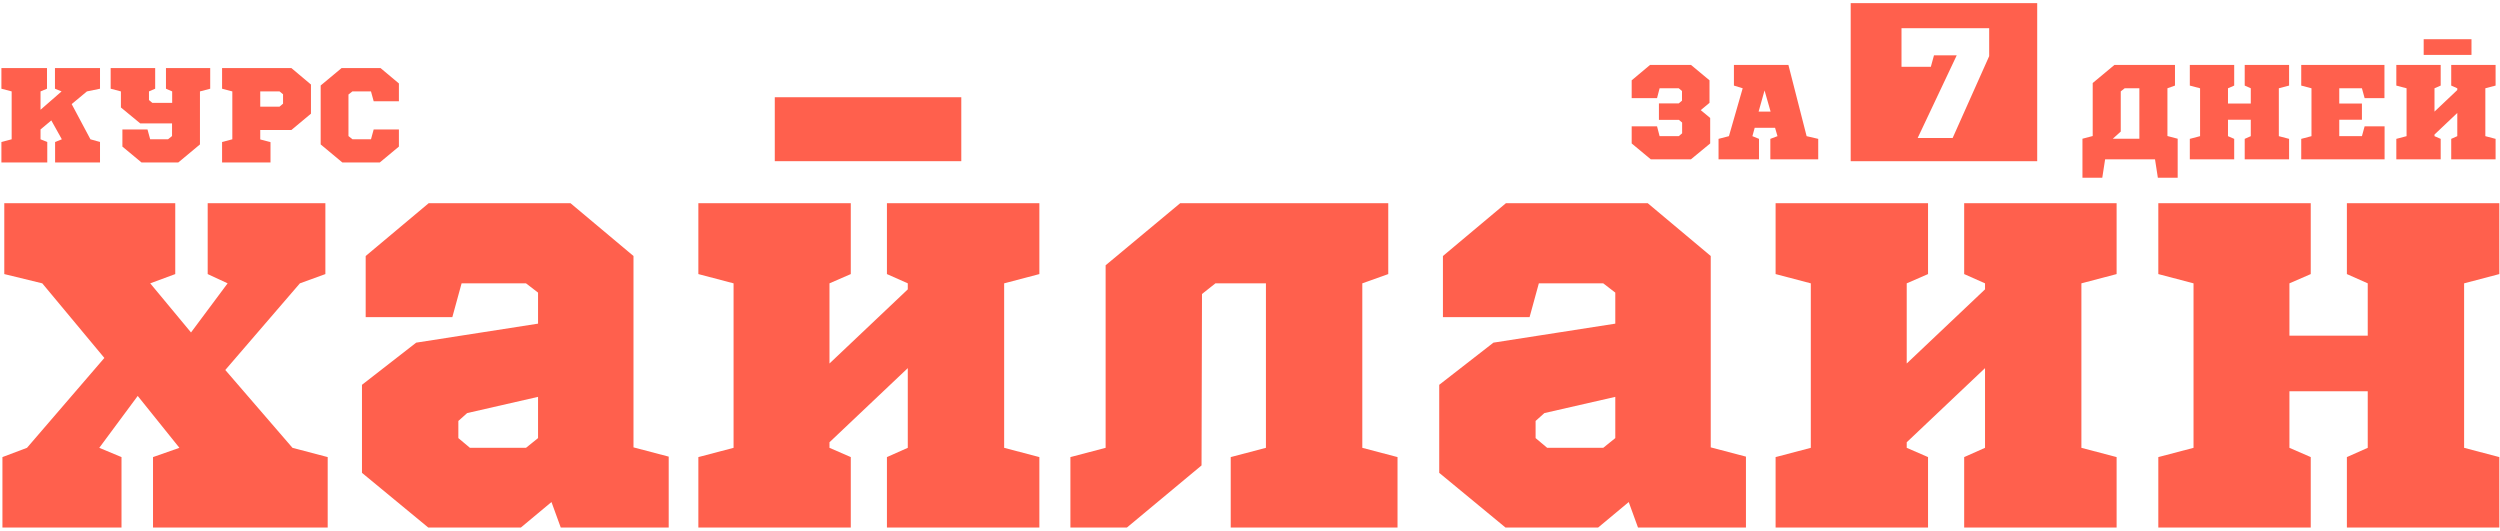
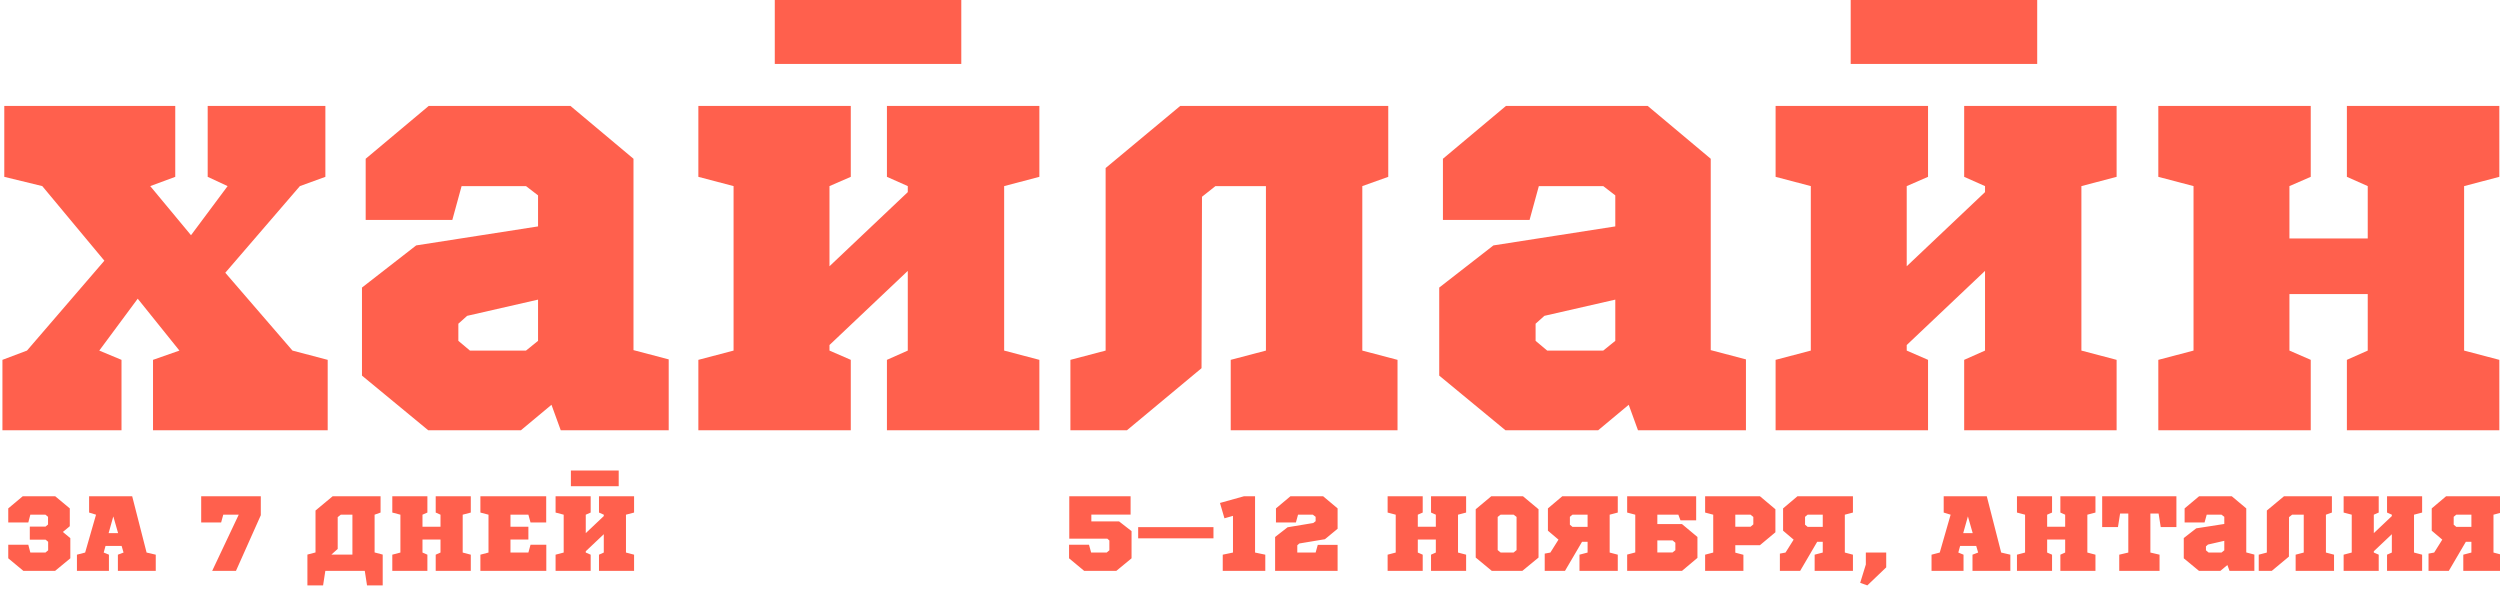
- <svg xmlns="http://www.w3.org/2000/svg" width="797px" height="169px" viewBox="0 0 797 169" version="1.1">
+ <svg xmlns="http://www.w3.org/2000/svg" width="797px" height="188px" viewBox="0 0 797 188" version="1.1">
  <defs />
  <g id="Page-1" stroke="none" stroke-width="1" fill="none" fill-rule="evenodd">
-     <g id="site" transform="translate(-1102, -127)" fill="#FF604D">
+     <g id="site" transform="translate(-1102, -158)" fill="#FF604D">
      <g id="Header" transform="translate(1081, -2)">
        <g id="header" transform="translate(18.11638, 0.803774)">
          <g id="title" transform="translate(0.88362, 0.196226)">
-             <g id="header-copy" transform="translate(2, 128)">
-               <path d="M31.883,28.283 L31.883,21.704 L17.521,21.704 L17.521,28.283 L19.628,29.143 L12.92,34.991 L12.92,29.143 L14.984,28.283 L14.984,21.704 L0.45,21.704 L0.45,28.283 L3.718,29.143 L3.718,44.408 L0.45,45.268 L0.45,51.804 L15.07,51.804 L15.07,45.268 L12.92,44.408 L12.92,41.269 L16.36,38.388 L19.714,44.408 L17.564,45.268 L17.564,51.804 L31.883,51.804 L31.883,45.268 L28.83,44.408 L22.853,33.185 L27.712,29.143 L31.883,28.283 Z M38.548,34.26 L44.697,39.334 L54.845,39.334 L54.845,43.376 L53.555,44.408 L47.879,44.408 L47.019,41.269 L39.021,41.269 L39.021,46.73 L45.127,51.804 L56.823,51.804 L63.746,46.042 L63.746,29.143 L67.014,28.283 L67.014,21.704 L52.91,21.704 L52.91,28.283 L54.888,29.143 L54.888,32.798 L48.567,32.798 L47.492,31.895 L47.492,29.143 L49.47,28.283 L49.47,21.704 L35.28,21.704 L35.28,28.283 L38.548,29.143 L38.548,34.26 Z M99.135,26.95 L92.9,21.704 L70.798,21.704 L70.798,28.283 L74.066,29.143 L74.066,44.408 L70.798,45.268 L70.798,51.804 L86.235,51.804 L86.235,45.311 L82.967,44.451 L82.967,41.441 L92.9,41.441 L99.135,36.238 L99.135,26.95 Z M89.116,29.143 L90.234,30.046 L90.234,33.056 L89.116,34.002 L82.967,34.002 L82.967,29.143 L89.116,29.143 Z M127.171,26.606 L121.323,21.704 L108.896,21.704 L102.231,27.251 L102.231,46.042 L109.154,51.804 L121.065,51.804 C123.086,50.127 125.15,48.45 127.171,46.73 L127.171,41.269 L119.13,41.269 L118.27,44.408 L112.379,44.408 L111.089,43.376 L111.089,30.132 L112.336,29.143 L118.27,29.143 L119.13,32.282 L127.171,32.282 L127.171,26.606 Z" id="КУРС" />
-               <path d="M103.729,87.375 L103.729,64.775 L66.211,64.775 L66.211,87.375 L72.562,90.329 L60.893,105.987 L47.895,90.329 L55.871,87.375 L55.871,64.775 L1.366,64.775 L1.366,87.375 L13.478,90.329 L33.271,114.111 L8.604,142.766 L0.775,145.72 L0.775,168.172 L38.737,168.172 L38.737,145.72 L31.647,142.766 L43.906,126.223 L57.2,142.766 L48.781,145.72 L48.781,168.172 L104.468,168.172 L104.468,145.72 L93.242,142.766 L71.824,117.951 L95.605,90.329 L103.729,87.375 Z M213.182,145.573 L201.956,142.619 L201.956,81.614 L181.868,64.775 L136.668,64.775 L116.58,81.614 L116.58,101.112 L144.202,101.112 L147.156,90.329 L167.687,90.329 L171.528,93.283 L171.528,103.18 L132.68,109.236 L115.398,122.678 L115.398,150.743 L136.521,168.172 L166.063,168.172 L175.812,160.048 L178.766,168.172 L213.182,168.172 L213.182,145.573 Z M148.928,131.688 L171.528,126.518 L171.528,139.664 L167.687,142.766 L149.815,142.766 L146.122,139.664 L146.122,134.199 L148.928,131.688 Z M331.35,87.375 L331.35,64.775 L282.754,64.775 L282.754,87.375 L289.401,90.329 L289.401,92.249 L264.438,115.883 L264.438,90.329 L271.232,87.375 L271.232,64.775 L222.636,64.775 L222.636,87.375 L233.862,90.329 L233.862,142.766 L222.636,145.72 L222.636,168.172 L271.232,168.172 L271.232,145.72 L264.438,142.766 L264.438,140.994 L289.401,117.36 L289.401,142.766 L282.754,145.72 L282.754,168.172 L331.35,168.172 L331.35,145.72 L320.124,142.766 L320.124,90.329 L331.35,87.375 Z M445.53,168.172 L445.53,145.72 L434.304,142.766 L434.304,90.329 L442.576,87.375 L442.576,64.775 L376.254,64.775 L352.473,84.569 L352.473,142.766 L341.247,145.72 L341.247,168.172 L359.267,168.172 L383.049,148.379 L383.196,93.727 L387.48,90.329 L403.58,90.329 L403.58,142.766 L392.354,145.72 L392.354,168.172 L445.53,168.172 Z M556.608,145.573 L545.382,142.619 L545.382,81.614 L525.293,64.775 L480.094,64.775 L460.006,81.614 L460.006,101.112 L487.627,101.112 L490.582,90.329 L511.113,90.329 L514.954,93.283 L514.954,103.18 L476.106,109.236 L458.824,122.678 L458.824,150.743 L479.946,168.172 L509.488,168.172 L519.237,160.048 L522.191,168.172 L556.608,168.172 L556.608,145.573 Z M492.354,131.688 L514.954,126.518 L514.954,139.664 L511.113,142.766 L493.24,142.766 L489.548,139.664 L489.548,134.199 L492.354,131.688 Z M674.776,87.375 L674.776,64.775 L626.179,64.775 L626.179,87.375 L632.826,90.329 L632.826,92.249 L607.863,115.883 L607.863,90.329 L614.658,87.375 L614.658,64.775 L566.061,64.775 L566.061,87.375 L577.287,90.329 L577.287,142.766 L566.061,145.72 L566.061,168.172 L614.658,168.172 L614.658,145.72 L607.863,142.766 L607.863,140.994 L632.826,117.36 L632.826,142.766 L626.179,145.72 L626.179,168.172 L674.776,168.172 L674.776,145.72 L663.55,142.766 L663.55,90.329 L674.776,87.375 Z M796.784,87.375 L796.784,64.775 L748.188,64.775 L748.188,87.375 L754.835,90.329 L754.835,107.02 L729.872,107.02 L729.872,90.329 L736.666,87.375 L736.666,64.775 L688.07,64.775 L688.07,87.375 L699.296,90.329 L699.296,142.766 L688.07,145.72 L688.07,168.172 L736.666,168.172 L736.666,145.72 L729.872,142.766 L729.872,124.746 L754.835,124.746 L754.835,142.766 L748.188,145.72 L748.188,168.172 L796.784,168.172 L796.784,145.72 L785.558,142.766 L785.558,90.329 L796.784,87.375 Z" id="Хаилаин" />
-               <path d="M544.991,25.606 L539.1,20.704 L526.028,20.704 L520.18,25.606 L520.18,31.282 L528.264,31.282 L529.081,28.143 L535.187,28.143 L536.219,29.003 L536.219,32.099 L535.187,32.959 L528.866,32.959 L528.866,38.205 L535.23,38.205 L536.262,39.065 L536.262,42.505 L535.187,43.408 L529.081,43.408 L528.264,40.269 L520.18,40.269 L520.18,45.73 L526.286,50.804 L539.057,50.804 L545.206,45.73 L545.206,37.603 L542.196,35.109 L544.991,32.787 L544.991,25.606 Z M575.951,43.408 L570.146,20.704 L552.774,20.704 L552.774,27.283 L555.569,28.143 L551.183,43.408 L547.872,44.268 L547.872,50.804 L560.772,50.804 L560.772,44.268 L558.665,43.408 L559.396,40.742 L565.889,40.742 L566.663,43.408 L564.384,44.268 L564.384,50.804 L579.649,50.804 L579.649,44.268 L575.951,43.408 Z M562.535,28.831 L564.47,35.582 L560.643,35.582 L562.535,28.831 Z M671.11,50.804 L687.02,50.804 L687.923,56.652 L694.244,56.652 L694.244,44.225 L690.976,43.365 L690.976,28.143 L693.384,27.283 L693.384,20.704 L674.077,20.704 L667.154,26.466 L667.154,43.365 L663.886,44.225 L663.886,56.652 L670.207,56.652 L671.11,50.804 Z M673.561,44.225 L676.098,41.946 L676.098,29.132 L677.345,28.143 L682.032,28.143 L682.032,44.225 L673.561,44.225 Z M729.762,27.283 L729.762,20.704 L715.615,20.704 L715.615,27.283 L717.55,28.143 L717.55,33.002 L710.283,33.002 L710.283,28.143 L712.261,27.283 L712.261,20.704 L698.114,20.704 L698.114,27.283 L701.382,28.143 L701.382,43.408 L698.114,44.268 L698.114,50.804 L712.261,50.804 L712.261,44.268 L710.283,43.408 L710.283,38.162 L717.55,38.162 L717.55,43.408 L715.615,44.268 L715.615,50.804 L729.762,50.804 L729.762,44.268 L726.494,43.408 L726.494,28.143 L729.762,27.283 Z M760.163,31.282 L760.163,20.704 L733.632,20.704 L733.632,27.283 L736.9,28.143 L736.9,43.408 L733.632,44.268 L733.632,50.804 L760.206,50.804 L760.206,40.269 L753.842,40.269 L752.982,43.408 L745.758,43.408 L745.758,38.162 L752.982,38.162 L752.982,33.002 L745.758,33.002 L745.758,28.143 L752.982,28.143 L753.842,31.282 L760.163,31.282 Z M795.595,27.283 L795.595,20.704 L781.448,20.704 L781.448,27.283 L783.383,28.143 L783.383,28.702 L776.116,35.582 L776.116,28.143 L778.094,27.283 L778.094,20.704 L763.947,20.704 L763.947,27.283 L767.215,28.143 L767.215,43.408 L763.947,44.268 L763.947,50.804 L778.094,50.804 L778.094,44.268 L776.116,43.408 L776.116,42.892 L783.383,36.012 L783.383,43.408 L781.448,44.268 L781.448,50.804 L795.595,50.804 L795.595,44.268 L792.327,43.408 L792.327,28.143 L795.595,27.283 Z" id="ЗА-----ДНЕЙ" />
-               <path d="M306.46,51.384 L306.46,31 L247,31 L247,51.384 L306.46,51.384 Z" id="ü" />
-               <path d="M787.91,17.505 L787.91,12.5 L772.669,12.5 L772.669,17.505 L787.91,17.505 Z" id="ü" />
-               <path d="M590,16.192 L590,31.192 L590,51.384 L649.46,51.384 L649.46,31.192 L649.46,16.192 L649.46,1 L590,1 L590,16.192 Z M634.15,17.9 L634.15,9 L606.2,9 L606.2,21.3 L615.55,21.3 L616.55,17.65 L623.8,17.65 L611.35,44 L622.5,44 L634.15,17.9 Z" id="Combined-Shape" />
+             <g id="header" transform="translate(0, 159)">
+               <path d="M308.46,20.384 L308.46,0 L249,0 L249,20.384 L308.46,20.384 Z" id="ü" />
+               <path d="M651.46,20.384 L651.46,0 L592,0 L592,20.384 L651.46,20.384 Z" id="ü-copy" />
+               <path d="M199.242,155.005 L199.242,150 L184,150 L184,155.005 L199.242,155.005 Z" id="ü" />
+               <g id="Group-3" transform="translate(2, 33)">
+                 <path d="M22.25,129.076 L17.592,125.2 L7.256,125.2 L2.632,129.076 L2.632,133.564 L9.024,133.564 L9.67,131.082 L14.498,131.082 L15.314,131.762 L15.314,134.21 L14.498,134.89 L9.5,134.89 L9.5,139.038 L14.532,139.038 L15.348,139.718 L15.348,142.438 L14.498,143.152 L9.67,143.152 L9.024,140.67 L2.632,140.67 L2.632,144.988 L7.46,149 L17.558,149 L22.42,144.988 L22.42,138.562 L20.04,136.59 L22.25,134.754 L22.25,129.076 Z M46.73,143.152 L42.14,125.2 L28.404,125.2 L28.404,130.402 L30.614,131.082 L27.146,143.152 L24.528,143.832 L24.528,149 L34.728,149 L34.728,143.832 L33.062,143.152 L33.64,141.044 L38.774,141.044 L39.386,143.152 L37.584,143.832 L37.584,149 L49.654,149 L49.654,143.832 L46.73,143.152 Z M36.122,131.626 L37.652,136.964 L34.626,136.964 L36.122,131.626 Z M83.144,131.252 L83.144,125.2 L64.138,125.2 L64.138,133.564 L70.496,133.564 L71.176,131.082 L76.106,131.082 L67.64,149 L75.222,149 L83.144,131.252 Z M103.714,149 L116.294,149 L117.008,153.624 L122.006,153.624 L122.006,143.798 L119.422,143.118 L119.422,131.082 L121.326,130.402 L121.326,125.2 L106.06,125.2 L100.586,129.756 L100.586,143.118 L98.002,143.798 L98.002,153.624 L103,153.624 L103.714,149 Z M105.652,143.798 L107.658,141.996 L107.658,131.864 L108.644,131.082 L112.35,131.082 L112.35,143.798 L105.652,143.798 Z M150.09,130.402 L150.09,125.2 L138.904,125.2 L138.904,130.402 L140.434,131.082 L140.434,134.924 L134.688,134.924 L134.688,131.082 L136.252,130.402 L136.252,125.2 L125.066,125.2 L125.066,130.402 L127.65,131.082 L127.65,143.152 L125.066,143.832 L125.066,149 L136.252,149 L136.252,143.832 L134.688,143.152 L134.688,139.004 L140.434,139.004 L140.434,143.152 L138.904,143.832 L138.904,149 L150.09,149 L150.09,143.832 L147.506,143.152 L147.506,131.082 L150.09,130.402 Z M174.128,133.564 L174.128,125.2 L153.15,125.2 L153.15,130.402 L155.734,131.082 L155.734,143.152 L153.15,143.832 L153.15,149 L174.162,149 L174.162,140.67 L169.13,140.67 L168.45,143.152 L162.738,143.152 L162.738,139.004 L168.45,139.004 L168.45,134.924 L162.738,134.924 L162.738,131.082 L168.45,131.082 L169.13,133.564 L174.128,133.564 Z M202.144,130.402 L202.144,125.2 L190.958,125.2 L190.958,130.402 L192.488,131.082 L192.488,131.524 L186.742,136.964 L186.742,131.082 L188.306,130.402 L188.306,125.2 L177.12,125.2 L177.12,130.402 L179.704,131.082 L179.704,143.152 L177.12,143.832 L177.12,149 L188.306,149 L188.306,143.832 L186.742,143.152 L186.742,142.744 L192.488,137.304 L192.488,143.152 L190.958,143.832 L190.958,149 L202.144,149 L202.144,143.832 L199.56,143.152 L199.56,131.082 L202.144,130.402 Z" id="ЗА-7-ДНЕи" />
+                 <path d="M103.729,23.375 L103.729,0.775 L66.211,0.775 L66.211,23.375 L72.562,26.329 L60.893,41.987 L47.895,26.329 L55.871,23.375 L55.871,0.775 L1.366,0.775 L1.366,23.375 L13.478,26.329 L33.271,50.111 L8.604,78.766 L0.775,81.72 L0.775,104.172 L38.737,104.172 L38.737,81.72 L31.647,78.766 L43.906,62.223 L57.2,78.766 L48.781,81.72 L48.781,104.172 L104.468,104.172 L104.468,81.72 L93.242,78.766 L71.824,53.951 L95.605,26.329 L103.729,23.375 Z M213.182,81.573 L201.956,78.619 L201.956,17.614 L181.868,0.775 L136.668,0.775 L116.58,17.614 L116.58,37.112 L144.202,37.112 L147.156,26.329 L167.687,26.329 L171.528,29.283 L171.528,39.18 L132.68,45.236 L115.398,58.678 L115.398,86.743 L136.521,104.172 L166.063,104.172 L175.812,96.048 L178.766,104.172 L213.182,104.172 L213.182,81.573 Z M148.928,67.688 L171.528,62.518 L171.528,75.664 L167.687,78.766 L149.815,78.766 L146.122,75.664 L146.122,70.199 L148.928,67.688 Z M331.35,23.375 L331.35,0.775 L282.754,0.775 L282.754,23.375 L289.401,26.329 L289.401,28.249 L264.438,51.883 L264.438,26.329 L271.232,23.375 L271.232,0.775 L222.636,0.775 L222.636,23.375 L233.862,26.329 L233.862,78.766 L222.636,81.72 L222.636,104.172 L271.232,104.172 L271.232,81.72 L264.438,78.766 L264.438,76.994 L289.401,53.36 L289.401,78.766 L282.754,81.72 L282.754,104.172 L331.35,104.172 L331.35,81.72 L320.124,78.766 L320.124,26.329 L331.35,23.375 Z M445.53,104.172 L445.53,81.72 L434.304,78.766 L434.304,26.329 L442.576,23.375 L442.576,0.775 L376.254,0.775 L352.473,20.569 L352.473,78.766 L341.247,81.72 L341.247,104.172 L359.267,104.172 L383.049,84.379 L383.196,29.727 L387.48,26.329 L403.58,26.329 L403.58,78.766 L392.354,81.72 L392.354,104.172 L445.53,104.172 Z M556.608,81.573 L545.382,78.619 L545.382,17.614 L525.293,0.775 L480.094,0.775 L460.006,17.614 L460.006,37.112 L487.627,37.112 L490.582,26.329 L511.113,26.329 L514.954,29.283 L514.954,39.18 L476.106,45.236 L458.824,58.678 L458.824,86.743 L479.946,104.172 L509.488,104.172 L519.237,96.048 L522.191,104.172 L556.608,104.172 L556.608,81.573 Z M492.354,67.688 L514.954,62.518 L514.954,75.664 L511.113,78.766 L493.24,78.766 L489.548,75.664 L489.548,70.199 L492.354,67.688 Z M674.776,23.375 L674.776,0.775 L626.179,0.775 L626.179,23.375 L632.826,26.329 L632.826,28.249 L607.863,51.883 L607.863,26.329 L614.658,23.375 L614.658,0.775 L566.061,0.775 L566.061,23.375 L577.287,26.329 L577.287,78.766 L566.061,81.72 L566.061,104.172 L614.658,104.172 L614.658,81.72 L607.863,78.766 L607.863,76.994 L632.826,53.36 L632.826,78.766 L626.179,81.72 L626.179,104.172 L674.776,104.172 L674.776,81.72 L663.55,78.766 L663.55,26.329 L674.776,23.375 Z M796.784,23.375 L796.784,0.775 L748.188,0.775 L748.188,23.375 L754.835,26.329 L754.835,43.02 L729.872,43.02 L729.872,26.329 L736.666,23.375 L736.666,0.775 L688.07,0.775 L688.07,23.375 L699.296,26.329 L699.296,78.766 L688.07,81.72 L688.07,104.172 L736.666,104.172 L736.666,81.72 L729.872,78.766 L729.872,60.746 L754.835,60.746 L754.835,78.766 L748.188,81.72 L748.188,104.172 L796.784,104.172 L796.784,81.72 L785.558,78.766 L785.558,26.329 L796.784,23.375 Z" id="Хаилаин-Copy" />
+                 <path d="M360.434,131.048 L360.434,125.2 L340.884,125.2 L340.884,138.732 L353.022,138.732 L353.668,139.31 L353.668,142.438 L352.818,143.152 L347.854,143.152 L347.174,140.67 L340.816,140.67 L340.816,144.988 L345.644,149 L355.878,149 L360.74,144.988 L360.74,136.318 L356.762,133.224 L347.922,133.224 L347.922,131.048 L360.434,131.048 Z M386.852,138.63 L386.852,135.06 L362.848,135.06 L362.848,138.63 L386.852,138.63 Z M403.376,149 L403.376,143.832 L400.112,143.152 L400.112,125.2 L396.61,125.2 L388.926,127.342 L390.354,132.238 L393.074,131.456 L393.074,143.152 L389.81,143.832 L389.81,149 L403.376,149 Z M406.776,133.564 L413.134,133.564 L413.814,131.082 L418.54,131.082 L419.424,131.762 L419.424,133.156 L418.676,133.734 L410.482,135.094 L406.504,138.188 L406.504,149 L426.428,149 L426.428,140.704 L420.104,140.704 L419.424,143.152 L413.576,143.152 L413.576,140.84 L414.222,140.262 L422.382,138.902 L426.428,135.57 L426.428,129.076 L421.804,125.2 L411.4,125.2 L406.776,129.076 L406.776,133.564 Z M467.398,130.402 L467.398,125.2 L456.212,125.2 L456.212,130.402 L457.742,131.082 L457.742,134.924 L451.996,134.924 L451.996,131.082 L453.56,130.402 L453.56,125.2 L442.374,125.2 L442.374,130.402 L444.958,131.082 L444.958,143.152 L442.374,143.832 L442.374,149 L453.56,149 L453.56,143.832 L451.996,143.152 L451.996,139.004 L457.742,139.004 L457.742,143.152 L456.212,143.832 L456.212,149 L467.398,149 L467.398,143.832 L464.814,143.152 L464.814,131.082 L467.398,130.402 Z M490.484,144.75 L490.484,129.348 L485.52,125.2 L475.422,125.2 L470.458,129.348 L470.458,144.75 L475.592,149 L485.316,149 C487.05,147.606 488.75,146.144 490.484,144.75 L490.484,144.75 Z M482.562,131.082 L483.48,131.796 L483.48,142.37 L482.528,143.152 L478.414,143.152 L477.462,142.37 L477.462,131.796 L478.38,131.082 L482.562,131.082 Z M506.124,134.958 L501.296,134.958 L500.48,134.278 L500.48,131.762 L501.296,131.082 L506.124,131.082 L506.124,134.958 Z M515.746,149 L515.746,143.832 L513.162,143.152 L513.162,131.082 L515.746,130.402 L515.746,125.2 L498.066,125.2 L493.476,129.076 L493.476,136.182 L496.842,139.038 L494.258,143.152 L492.456,143.492 L492.456,149 L498.916,149 L504.356,139.718 L506.124,139.718 L506.124,143.152 L503.54,143.832 L503.54,149 L515.746,149 Z M528.36,143.118 L528.36,139.276 L533.222,139.276 L534.106,140.024 L534.106,142.404 L533.222,143.118 L528.36,143.118 Z M521.322,143.118 L518.738,143.798 L518.738,149 L536.214,149 L541.144,144.852 L541.144,138.188 L536.214,134.074 L528.36,134.074 L528.36,131.082 L535.058,131.082 L535.738,132.884 L540.736,132.884 L540.736,125.2 L518.738,125.2 L518.738,130.402 L521.322,131.082 L521.322,143.118 Z M565.998,129.348 L561.068,125.2 L543.592,125.2 L543.592,130.402 L546.176,131.082 L546.176,143.152 L543.592,143.832 L543.592,149 L555.798,149 L555.798,143.866 L553.214,143.186 L553.214,140.806 L561.068,140.806 L565.998,136.692 L565.998,129.348 Z M558.076,131.082 L558.96,131.796 L558.96,134.176 L558.076,134.924 L553.214,134.924 L553.214,131.082 L558.076,131.082 Z M581.094,134.958 L576.266,134.958 L575.45,134.278 L575.45,131.762 L576.266,131.082 L581.094,131.082 L581.094,134.958 Z M590.716,149 L590.716,143.832 L588.132,143.152 L588.132,131.082 L590.716,130.402 L590.716,125.2 L573.036,125.2 L568.446,129.076 L568.446,136.182 L571.812,139.038 L569.228,143.152 L567.426,143.492 L567.426,149 L573.886,149 L579.326,139.718 L581.094,139.718 L581.094,143.152 L578.51,143.832 L578.51,149 L590.716,149 Z M601.324,147.878 L601.324,143.152 L594.83,143.152 L594.83,146.96 L593.028,152.808 L595.306,153.624 L601.324,147.878 Z M637.976,143.152 L633.386,125.2 L619.65,125.2 L619.65,130.402 L621.86,131.082 L618.392,143.152 L615.774,143.832 L615.774,149 L625.974,149 L625.974,143.832 L624.308,143.152 L624.886,141.044 L630.02,141.044 L630.632,143.152 L628.83,143.832 L628.83,149 L640.9,149 L640.9,143.832 L637.976,143.152 Z M627.368,131.626 L628.898,136.964 L625.872,136.964 L627.368,131.626 Z M668.032,130.402 L668.032,125.2 L656.846,125.2 L656.846,130.402 L658.376,131.082 L658.376,134.924 L652.63,134.924 L652.63,131.082 L654.194,130.402 L654.194,125.2 L643.008,125.2 L643.008,130.402 L645.592,131.082 L645.592,143.152 L643.008,143.832 L643.008,149 L654.194,149 L654.194,143.832 L652.63,143.152 L652.63,139.004 L658.376,139.004 L658.376,143.152 L656.846,143.832 L656.846,149 L668.032,149 L668.032,143.832 L665.448,143.152 L665.448,131.082 L668.032,130.402 Z M693.838,135.026 L693.838,125.2 L670.174,125.2 L670.174,135.026 L675.206,135.026 L675.886,130.708 L678.504,130.708 L678.504,143.152 L675.614,143.832 L675.614,149 L688.466,149 L688.466,143.832 L685.542,143.152 L685.542,130.708 L688.16,130.708 L688.84,135.026 L693.838,135.026 Z M718.692,143.798 L716.108,143.118 L716.108,129.076 L711.484,125.2 L701.08,125.2 L696.456,129.076 L696.456,133.564 L702.814,133.564 L703.494,131.082 L708.22,131.082 L709.104,131.762 L709.104,134.04 L700.162,135.434 L696.184,138.528 L696.184,144.988 L701.046,149 L707.846,149 L710.09,147.13 L710.77,149 L718.692,149 L718.692,143.798 Z M703.902,140.602 L709.104,139.412 L709.104,142.438 L708.22,143.152 L704.106,143.152 L703.256,142.438 L703.256,141.18 L703.902,140.602 Z M744.09,149 L744.09,143.832 L741.506,143.152 L741.506,131.082 L743.41,130.402 L743.41,125.2 L728.144,125.2 L722.67,129.756 L722.67,143.152 L720.086,143.832 L720.086,149 L724.234,149 L729.708,144.444 L729.742,131.864 L730.728,131.082 L734.434,131.082 L734.434,143.152 L731.85,143.832 L731.85,149 L744.09,149 Z M772.174,130.402 L772.174,125.2 L760.988,125.2 L760.988,130.402 L762.518,131.082 L762.518,131.524 L756.772,136.964 L756.772,131.082 L758.336,130.402 L758.336,125.2 L747.15,125.2 L747.15,130.402 L749.734,131.082 L749.734,143.152 L747.15,143.832 L747.15,149 L758.336,149 L758.336,143.832 L756.772,143.152 L756.772,142.744 L762.518,137.304 L762.518,143.152 L760.988,143.832 L760.988,149 L772.174,149 L772.174,143.832 L769.59,143.152 L769.59,131.082 L772.174,130.402 Z M787.882,134.958 L783.054,134.958 L782.238,134.278 L782.238,131.762 L783.054,131.082 L787.882,131.082 L787.882,134.958 Z M797.504,149 L797.504,143.832 L794.92,143.152 L794.92,131.082 L797.504,130.402 L797.504,125.2 L779.824,125.2 L775.234,129.076 L775.234,136.182 L778.6,139.038 L776.016,143.152 L774.214,143.492 L774.214,149 L780.674,149 L786.114,139.718 L787.882,139.718 L787.882,143.152 L785.298,143.832 L785.298,149 L797.504,149 Z" id="5–12-ноября,-Анталия" />
+               </g>
            </g>
          </g>
        </g>
      </g>
    </g>
  </g>
</svg>
